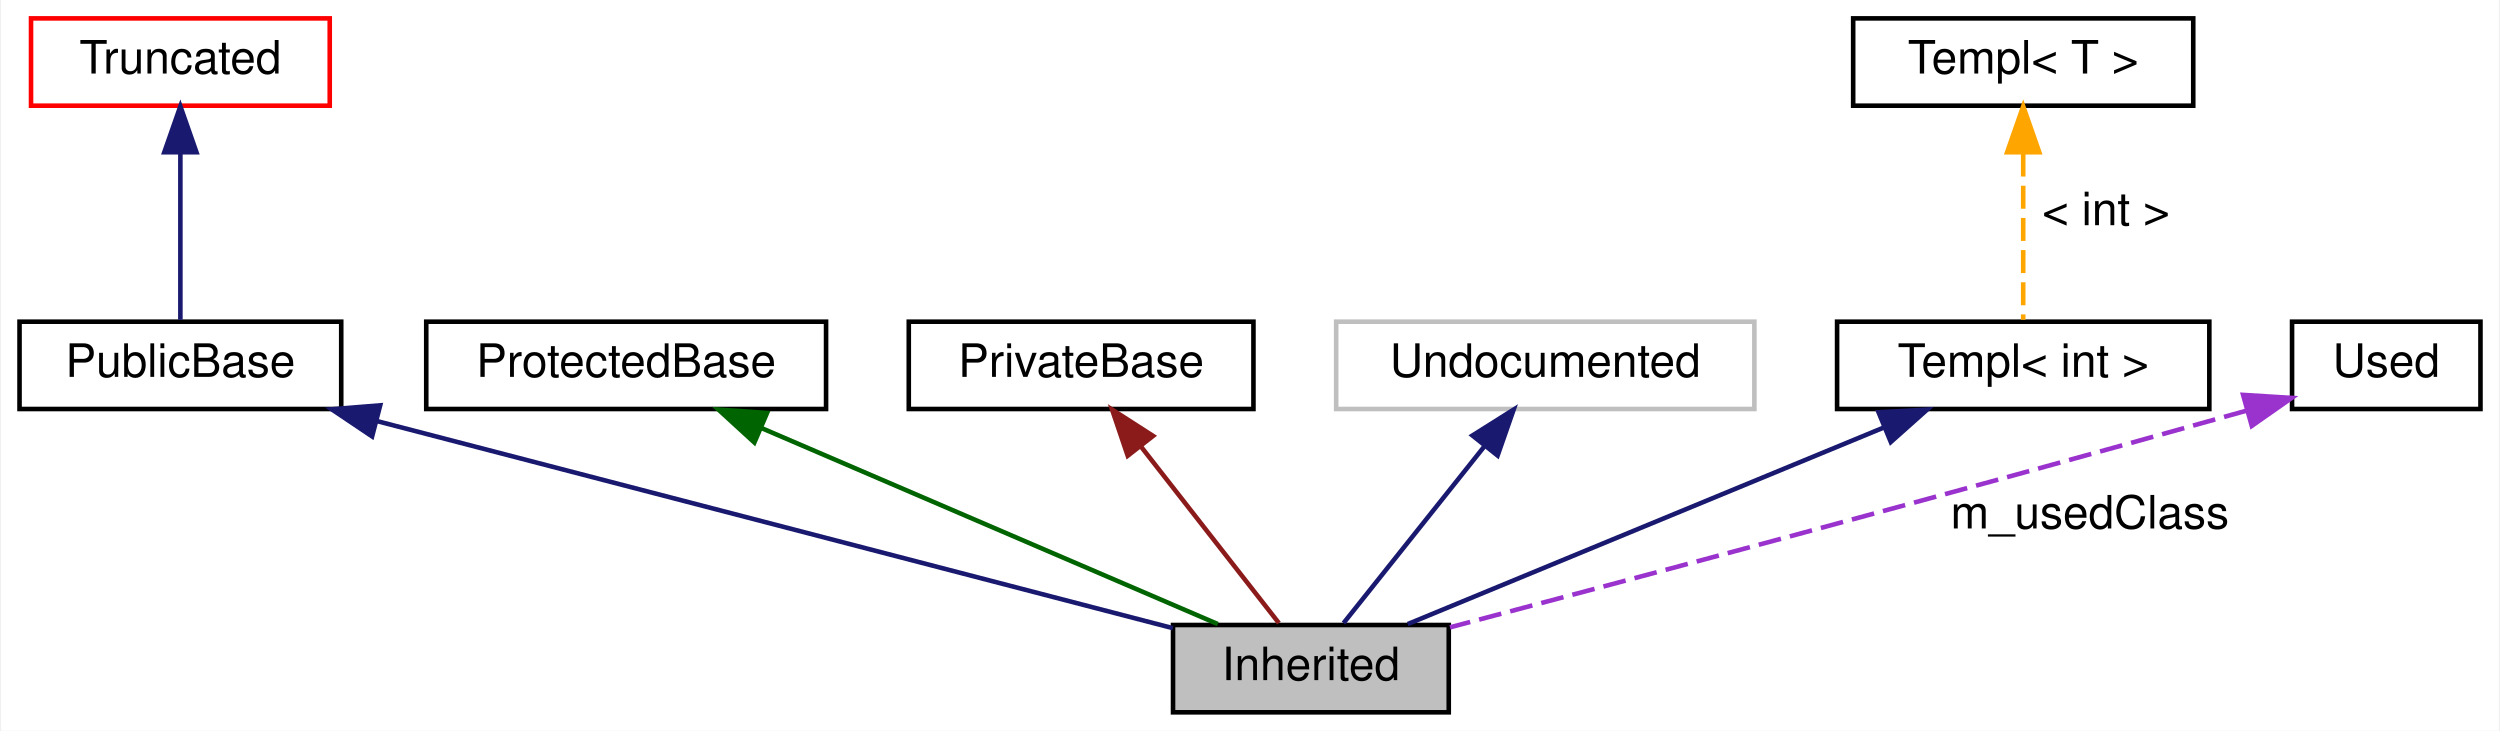
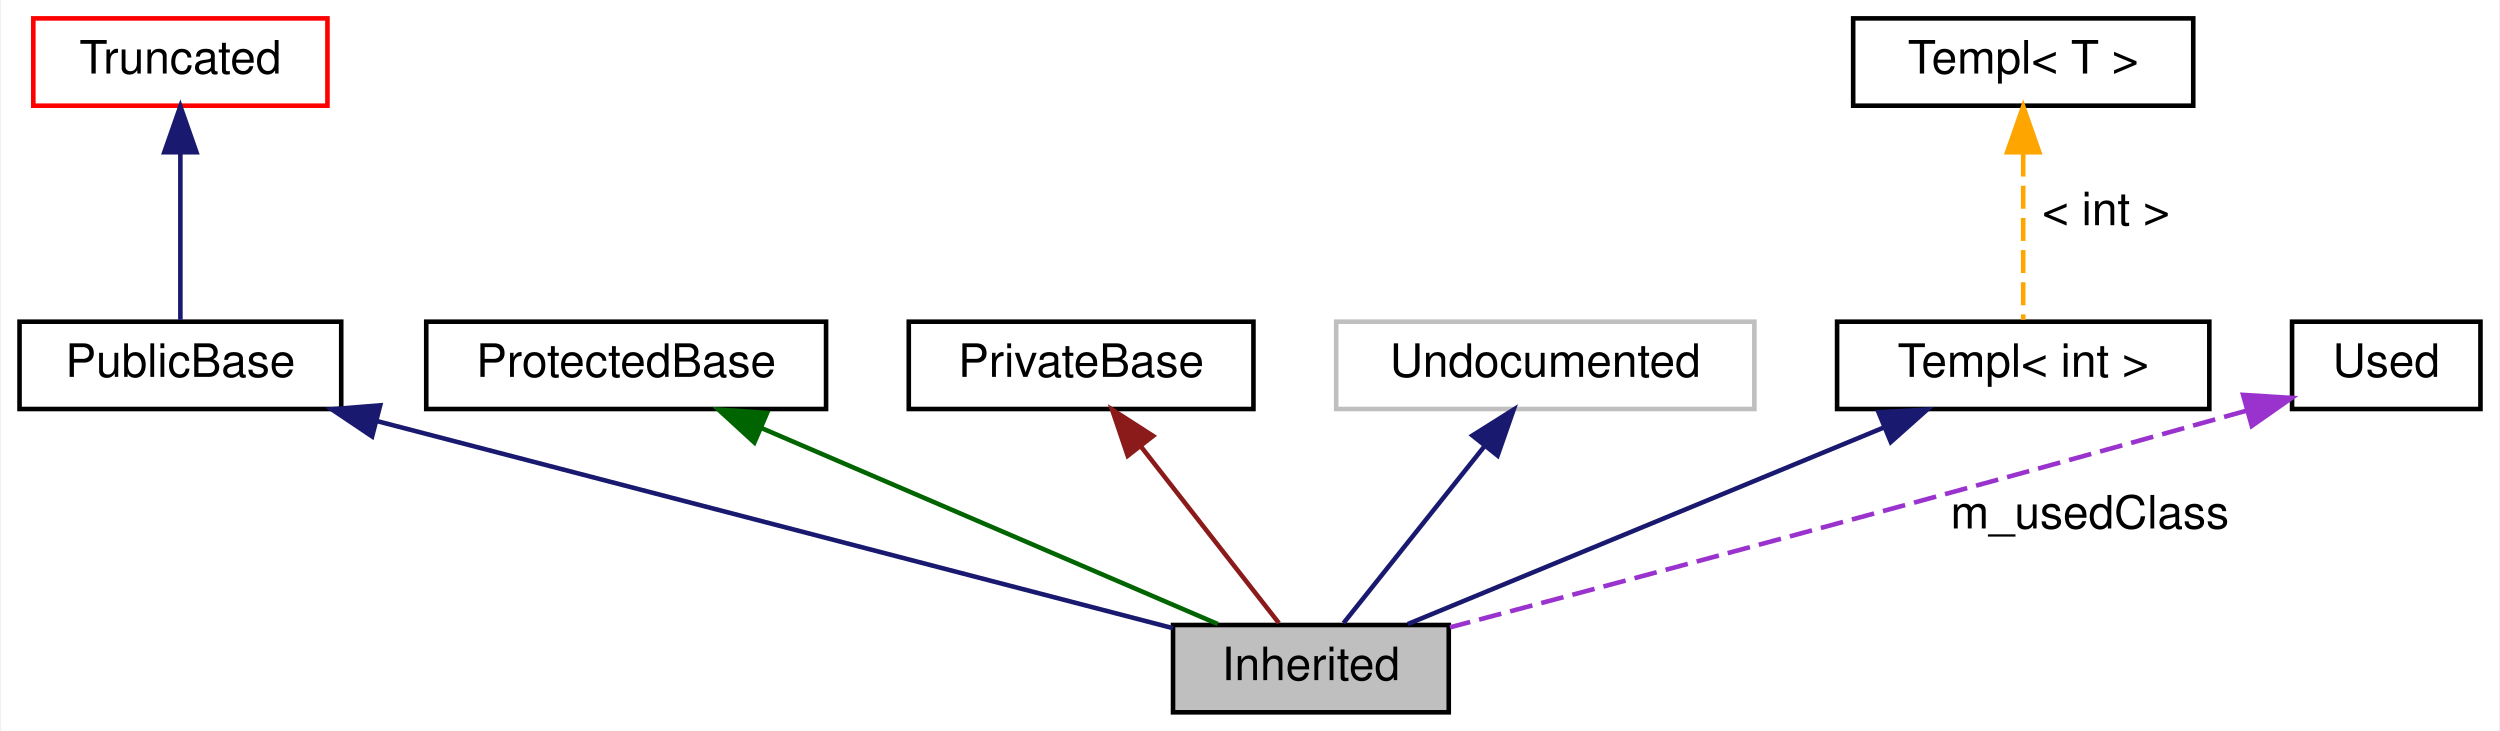
<svg xmlns="http://www.w3.org/2000/svg" width="544pt" height="159pt" viewBox="0.00 0.00 543.50 159.00">
  <g id="graph0" class="graph" transform="scale(1 1) rotate(0) translate(4 155)">
    <polygon fill="white" stroke="transparent" points="-4,4 -4,-155 539.5,-155 539.5,4 -4,4" />
    <g id="node1" class="node">
      <polygon fill="#bfbfbf" stroke="black" points="311,-19 251,-19 251,0 311,0 311,-19" />
      <text text-anchor="middle" x="281" y="-7" font-family="Helvetica,sans-Serif" font-size="10.00">Inherited</text>
    </g>
    <g id="node2" class="node">
      <polygon fill="none" stroke="black" points="70,-85 0,-85 0,-66 70,-66 70,-85" />
      <text text-anchor="middle" x="35" y="-73" font-family="Helvetica,sans-Serif" font-size="10.00">PublicBase</text>
    </g>
    <g id="edge1" class="edge">
      <path fill="none" stroke="midnightblue" d="M77.7,-63.39C127.22,-50.51 207.6,-29.59 250.97,-18.31" />
      <polygon fill="midnightblue" stroke="midnightblue" points="76.72,-60.03 67.92,-65.94 78.48,-66.8 76.72,-60.03" />
    </g>
    <g id="node3" class="node">
-       <polygon fill="none" stroke="red" points="67.5,-151 2.5,-151 2.5,-132 67.5,-132 67.5,-151" />
+       <polygon fill="none" stroke="red" points="67,-151 3,-151 3,-132 67,-132 67,-151" />
      <text text-anchor="middle" x="35" y="-139" font-family="Helvetica,sans-Serif" font-size="10.00">Truncated</text>
    </g>
    <g id="edge2" class="edge">
      <path fill="none" stroke="midnightblue" d="M35,-121.58C35,-109.63 35,-94.72 35,-85.41" />
      <polygon fill="midnightblue" stroke="midnightblue" points="31.5,-121.87 35,-131.87 38.5,-121.87 31.5,-121.87" />
    </g>
    <g id="node4" class="node">
      <polygon fill="none" stroke="black" points="175.5,-85 88.5,-85 88.5,-66 175.5,-66 175.5,-85" />
      <text text-anchor="middle" x="132" y="-73" font-family="Helvetica,sans-Serif" font-size="10.00">ProtectedBase</text>
    </g>
    <g id="edge3" class="edge">
      <path fill="none" stroke="darkgreen" d="M161.43,-61.86C190.79,-49.25 235.12,-30.21 260.75,-19.2" />
      <polygon fill="darkgreen" stroke="darkgreen" points="159.9,-58.71 152.09,-65.87 162.66,-65.14 159.9,-58.71" />
    </g>
    <g id="node5" class="node">
      <polygon fill="none" stroke="black" points="268.5,-85 193.5,-85 193.5,-66 268.5,-66 268.5,-85" />
      <text text-anchor="middle" x="231" y="-73" font-family="Helvetica,sans-Serif" font-size="10.00">PrivateBase</text>
    </g>
    <g id="edge4" class="edge">
      <path fill="none" stroke="#8b1a1a" d="M244.07,-57.77C253.66,-45.49 266.31,-29.3 274.04,-19.41" />
      <polygon fill="#8b1a1a" stroke="#8b1a1a" points="241.14,-55.83 237.74,-65.87 246.66,-60.14 241.14,-55.83" />
    </g>
    <g id="node6" class="node">
      <polygon fill="none" stroke="#bfbfbf" points="377.5,-85 286.5,-85 286.5,-66 377.5,-66 377.5,-85" />
      <text text-anchor="middle" x="332" y="-73" font-family="Helvetica,sans-Serif" font-size="10.00">Undocumented</text>
    </g>
    <g id="edge5" class="edge">
      <path fill="none" stroke="midnightblue" d="M318.67,-57.77C308.88,-45.49 295.98,-29.3 288.1,-19.41" />
      <polygon fill="midnightblue" stroke="midnightblue" points="316.15,-60.23 325.12,-65.87 321.63,-55.87 316.15,-60.23" />
    </g>
    <g id="node7" class="node">
      <polygon fill="none" stroke="black" points="476.5,-85 395.5,-85 395.5,-66 476.5,-66 476.5,-85" />
      <text text-anchor="middle" x="436" y="-73" font-family="Helvetica,sans-Serif" font-size="10.00">Templ&lt; int &gt;</text>
    </g>
    <g id="edge6" class="edge">
      <path fill="none" stroke="midnightblue" d="M405.78,-62.02C375.24,-49.41 328.84,-30.25 302.07,-19.2" />
      <polygon fill="midnightblue" stroke="midnightblue" points="404.52,-65.29 415.1,-65.87 407.19,-58.82 404.52,-65.29" />
    </g>
    <g id="node8" class="node">
      <polygon fill="none" stroke="black" points="473,-151 399,-151 399,-132 473,-132 473,-151" />
      <text text-anchor="middle" x="436" y="-139" font-family="Helvetica,sans-Serif" font-size="10.00">Templ&lt; T &gt;</text>
    </g>
    <g id="edge7" class="edge">
      <path fill="none" stroke="orange" stroke-dasharray="5,2" d="M436,-121.58C436,-109.63 436,-94.72 436,-85.41" />
      <polygon fill="orange" stroke="orange" points="432.5,-121.87 436,-131.87 439.5,-121.87 432.5,-121.87" />
      <text text-anchor="middle" x="454" y="-106" font-family="Helvetica,sans-Serif" font-size="10.00">&lt; int &gt;</text>
    </g>
    <g id="node9" class="node">
      <polygon fill="none" stroke="black" points="535.5,-85 494.5,-85 494.5,-66 535.5,-66 535.5,-85" />
      <text text-anchor="middle" x="515" y="-73" font-family="Helvetica,sans-Serif" font-size="10.00">Used</text>
    </g>
    <g id="edge8" class="edge">
      <path fill="none" stroke="#9a32cd" stroke-dasharray="5,2" d="M484.52,-65.62C417.32,-46.74 349.44,-28.6 311.27,-18.49" />
      <polygon fill="#9a32cd" stroke="#9a32cd" points="483.85,-69.07 494.42,-68.41 485.74,-62.33 483.85,-69.07" />
      <text text-anchor="middle" x="450.5" y="-40" font-family="Helvetica,sans-Serif" font-size="10.00">m_usedClass</text>
    </g>
  </g>
</svg>
